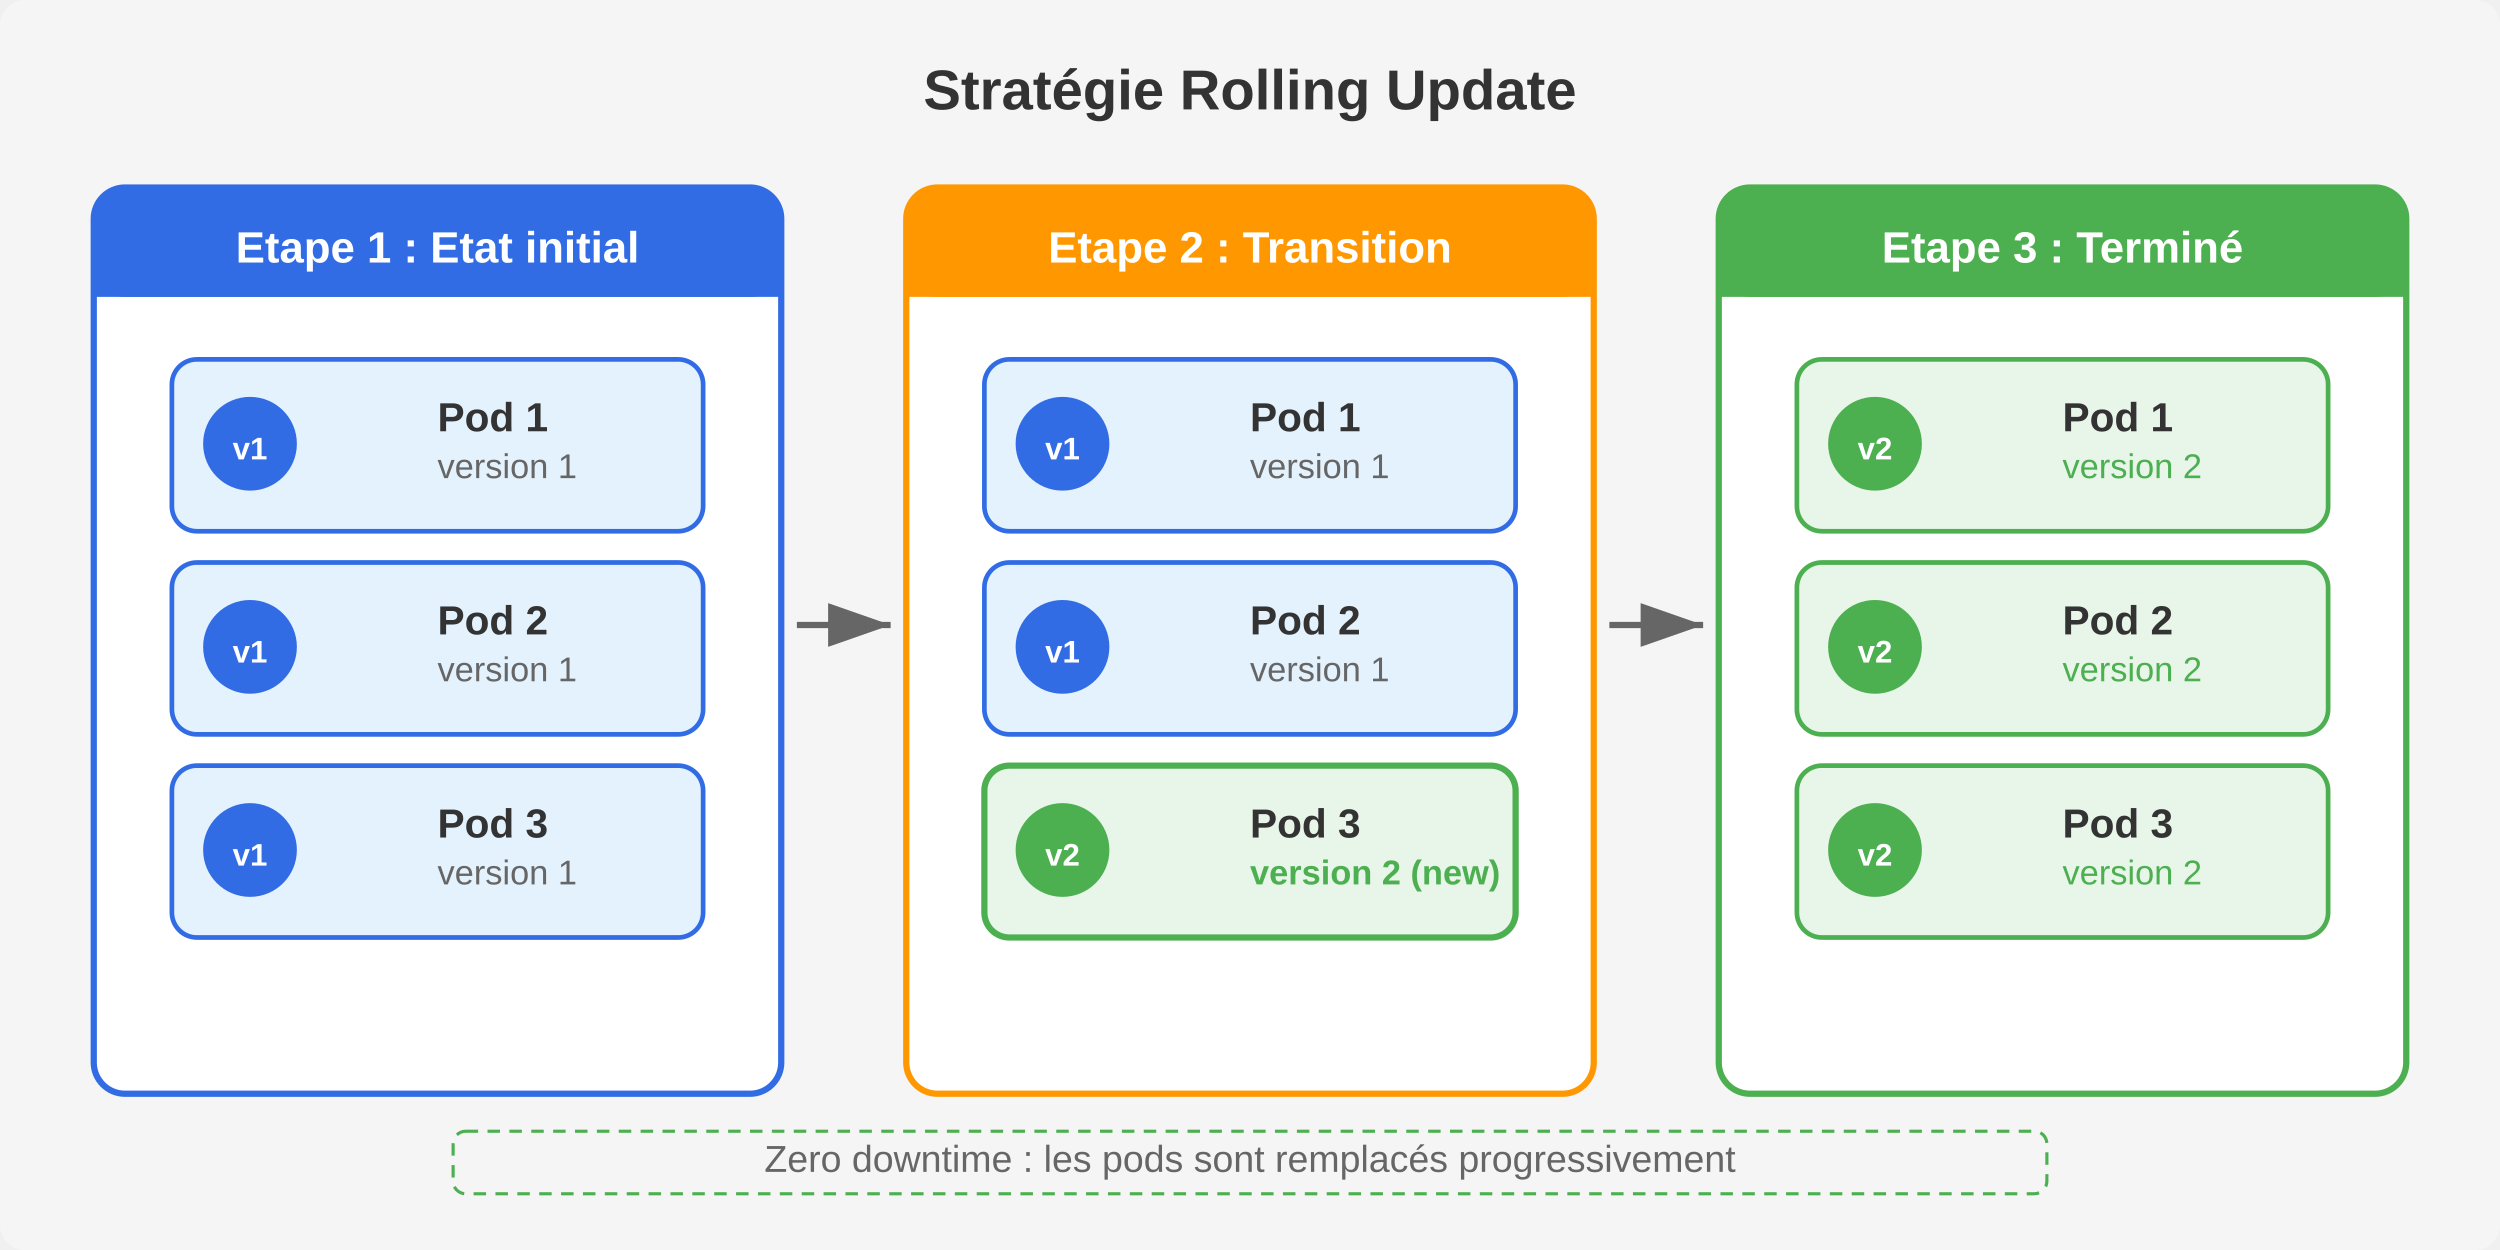
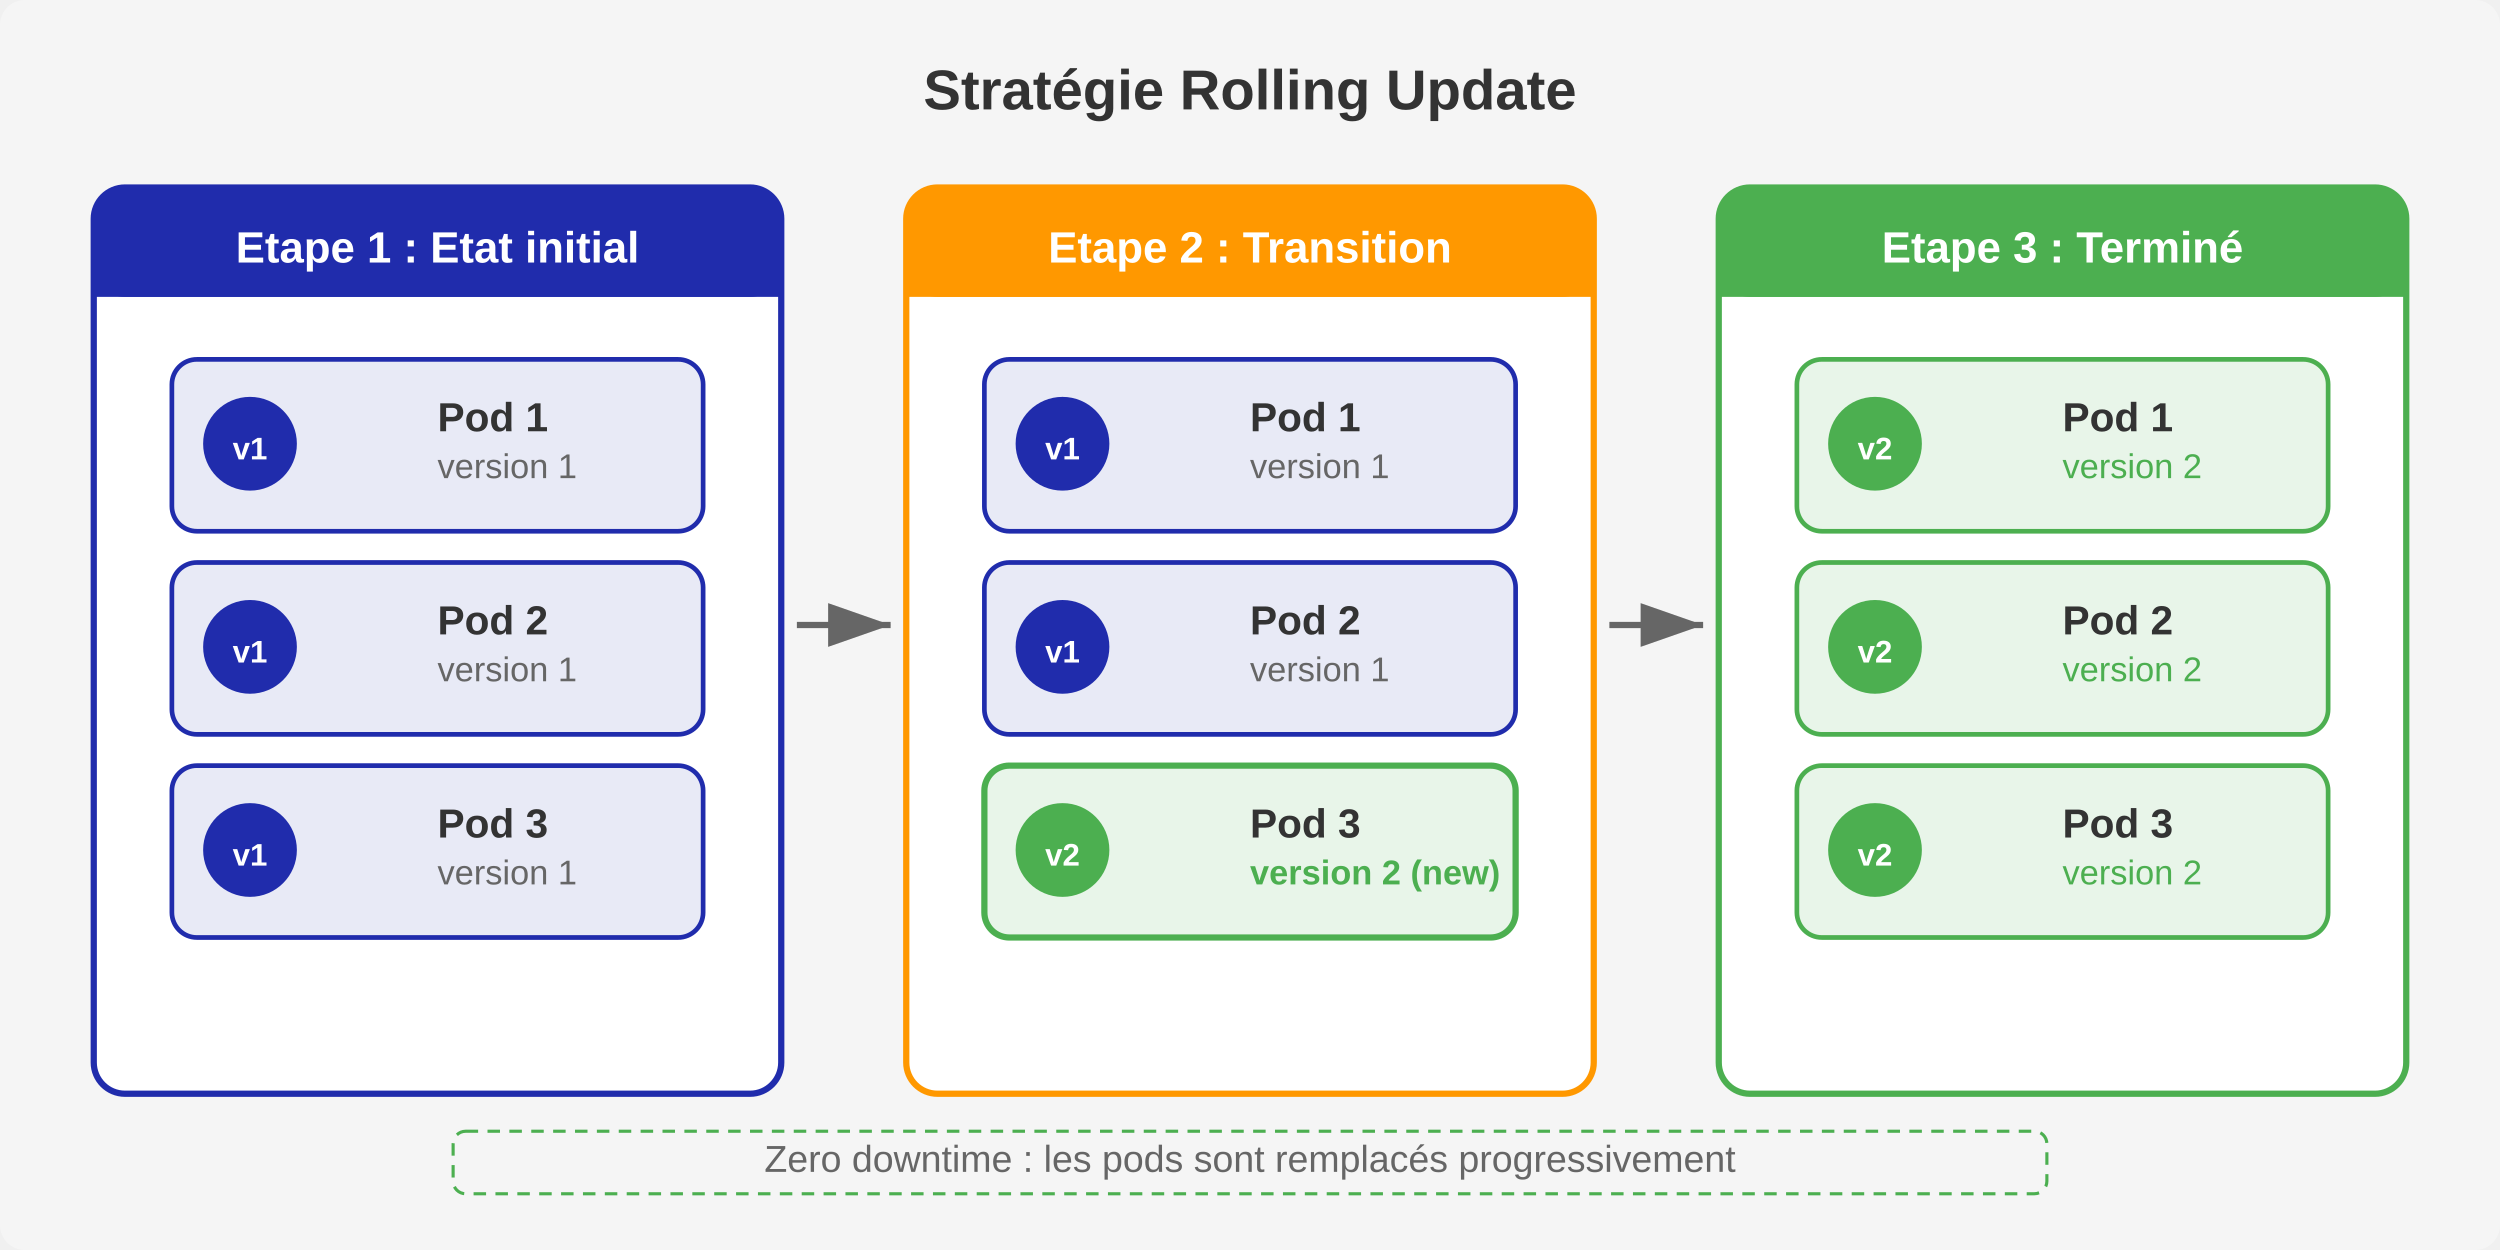
<svg xmlns="http://www.w3.org/2000/svg" viewBox="0 0 800 400" width="800" height="400" font-family="'Segoe UI', Arial, sans-serif">
  <defs>
    <marker id="arrow3" markerWidth="10" markerHeight="7" refX="10" refY="3.5" orient="auto">
      <polygon points="0 0, 10 3.5, 0 7" fill="#666" />
    </marker>
  </defs>
  <rect width="800" height="400" rx="8" fill="#F5F5F5" />
  <text x="400" y="35" text-anchor="middle" font-size="18" font-weight="bold" fill="#333">Stratégie Rolling Update</text>
-   <rect x="30" y="60" width="220" height="290" rx="10" fill="white" stroke="#326CE5" stroke-width="2" />
-   <rect x="30" y="60" width="220" height="35" rx="10" fill="#326CE5" />
-   <rect x="30" y="85" width="220" height="10" fill="#326CE5" />
+   <rect x="30" y="60" width="220" height="290" rx="10" fill="white" stroke="#202cac" stroke-width="2" />
+   <rect x="30" y="60" width="220" height="35" rx="10" fill="#202cac" />
+   <rect x="30" y="85" width="220" height="10" fill="#202cac" />
  <text x="140" y="84" text-anchor="middle" font-size="14" font-weight="bold" fill="white">Etape 1 : Etat initial</text>
-   <rect x="55" y="115" width="170" height="55" rx="8" fill="#E3F2FD" stroke="#326CE5" stroke-width="1.5" />
-   <circle cx="80" cy="142" r="15" fill="#326CE5" />
+   <rect x="55" y="115" width="170" height="55" rx="8" fill="#E8EAF6" stroke="#202cac" stroke-width="1.5" />
+   <circle cx="80" cy="142" r="15" fill="#202cac" />
  <text x="80" y="147" text-anchor="middle" font-size="10" fill="white" font-weight="bold">v1</text>
  <text x="140" y="138" font-size="13" fill="#333" font-weight="bold">Pod 1</text>
  <text x="140" y="153" font-size="11" fill="#666">version 1</text>
-   <rect x="55" y="180" width="170" height="55" rx="8" fill="#E3F2FD" stroke="#326CE5" stroke-width="1.5" />
-   <circle cx="80" cy="207" r="15" fill="#326CE5" />
+   <rect x="55" y="180" width="170" height="55" rx="8" fill="#E8EAF6" stroke="#202cac" stroke-width="1.5" />
+   <circle cx="80" cy="207" r="15" fill="#202cac" />
  <text x="80" y="212" text-anchor="middle" font-size="10" fill="white" font-weight="bold">v1</text>
  <text x="140" y="203" font-size="13" fill="#333" font-weight="bold">Pod 2</text>
  <text x="140" y="218" font-size="11" fill="#666">version 1</text>
-   <rect x="55" y="245" width="170" height="55" rx="8" fill="#E3F2FD" stroke="#326CE5" stroke-width="1.5" />
-   <circle cx="80" cy="272" r="15" fill="#326CE5" />
+   <rect x="55" y="245" width="170" height="55" rx="8" fill="#E8EAF6" stroke="#202cac" stroke-width="1.5" />
+   <circle cx="80" cy="272" r="15" fill="#202cac" />
  <text x="80" y="277" text-anchor="middle" font-size="10" fill="white" font-weight="bold">v1</text>
  <text x="140" y="268" font-size="13" fill="#333" font-weight="bold">Pod 3</text>
  <text x="140" y="283" font-size="11" fill="#666">version 1</text>
  <line x1="255" y1="200" x2="285" y2="200" stroke="#666" stroke-width="2" marker-end="url(#arrow3)" />
  <rect x="290" y="60" width="220" height="290" rx="10" fill="white" stroke="#FF9800" stroke-width="2" />
  <rect x="290" y="60" width="220" height="35" rx="10" fill="#FF9800" />
  <rect x="290" y="85" width="220" height="10" fill="#FF9800" />
  <text x="400" y="84" text-anchor="middle" font-size="14" font-weight="bold" fill="white">Etape 2 : Transition</text>
-   <rect x="315" y="115" width="170" height="55" rx="8" fill="#E3F2FD" stroke="#326CE5" stroke-width="1.5" />
-   <circle cx="340" cy="142" r="15" fill="#326CE5" />
+   <rect x="315" y="115" width="170" height="55" rx="8" fill="#E8EAF6" stroke="#202cac" stroke-width="1.5" />
+   <circle cx="340" cy="142" r="15" fill="#202cac" />
  <text x="340" y="147" text-anchor="middle" font-size="10" fill="white" font-weight="bold">v1</text>
  <text x="400" y="138" font-size="13" fill="#333" font-weight="bold">Pod 1</text>
  <text x="400" y="153" font-size="11" fill="#666">version 1</text>
-   <rect x="315" y="180" width="170" height="55" rx="8" fill="#E3F2FD" stroke="#326CE5" stroke-width="1.5" />
-   <circle cx="340" cy="207" r="15" fill="#326CE5" />
+   <rect x="315" y="180" width="170" height="55" rx="8" fill="#E8EAF6" stroke="#202cac" stroke-width="1.5" />
+   <circle cx="340" cy="207" r="15" fill="#202cac" />
  <text x="340" y="212" text-anchor="middle" font-size="10" fill="white" font-weight="bold">v1</text>
  <text x="400" y="203" font-size="13" fill="#333" font-weight="bold">Pod 2</text>
  <text x="400" y="218" font-size="11" fill="#666">version 1</text>
  <rect x="315" y="245" width="170" height="55" rx="8" fill="#E8F5E9" stroke="#4CAF50" stroke-width="2" />
  <circle cx="340" cy="272" r="15" fill="#4CAF50" />
  <text x="340" y="277" text-anchor="middle" font-size="10" fill="white" font-weight="bold">v2</text>
  <text x="400" y="268" font-size="13" fill="#333" font-weight="bold">Pod 3</text>
  <text x="400" y="283" font-size="11" fill="#4CAF50" font-weight="bold">version 2 (new)</text>
  <line x1="515" y1="200" x2="545" y2="200" stroke="#666" stroke-width="2" marker-end="url(#arrow3)" />
  <rect x="550" y="60" width="220" height="290" rx="10" fill="white" stroke="#4CAF50" stroke-width="2" />
  <rect x="550" y="60" width="220" height="35" rx="10" fill="#4CAF50" />
  <rect x="550" y="85" width="220" height="10" fill="#4CAF50" />
  <text x="660" y="84" text-anchor="middle" font-size="14" font-weight="bold" fill="white">Etape 3 : Terminé</text>
  <rect x="575" y="115" width="170" height="55" rx="8" fill="#E8F5E9" stroke="#4CAF50" stroke-width="1.5" />
  <circle cx="600" cy="142" r="15" fill="#4CAF50" />
  <text x="600" y="147" text-anchor="middle" font-size="10" fill="white" font-weight="bold">v2</text>
  <text x="660" y="138" font-size="13" fill="#333" font-weight="bold">Pod 1</text>
  <text x="660" y="153" font-size="11" fill="#4CAF50">version 2</text>
  <rect x="575" y="180" width="170" height="55" rx="8" fill="#E8F5E9" stroke="#4CAF50" stroke-width="1.5" />
  <circle cx="600" cy="207" r="15" fill="#4CAF50" />
  <text x="600" y="212" text-anchor="middle" font-size="10" fill="white" font-weight="bold">v2</text>
  <text x="660" y="203" font-size="13" fill="#333" font-weight="bold">Pod 2</text>
  <text x="660" y="218" font-size="11" fill="#4CAF50">version 2</text>
  <rect x="575" y="245" width="170" height="55" rx="8" fill="#E8F5E9" stroke="#4CAF50" stroke-width="1.5" />
  <circle cx="600" cy="272" r="15" fill="#4CAF50" />
  <text x="600" y="277" text-anchor="middle" font-size="10" fill="white" font-weight="bold">v2</text>
  <text x="660" y="268" font-size="13" fill="#333" font-weight="bold">Pod 3</text>
  <text x="660" y="283" font-size="11" fill="#4CAF50">version 2</text>
  <text x="400" y="375" text-anchor="middle" font-size="12" fill="#666">Zero downtime : les pods sont remplacés progressivement</text>
  <rect x="145" y="362" width="510" height="20" rx="4" fill="none" stroke="#4CAF50" stroke-width="1" stroke-dasharray="4,3" />
</svg>
